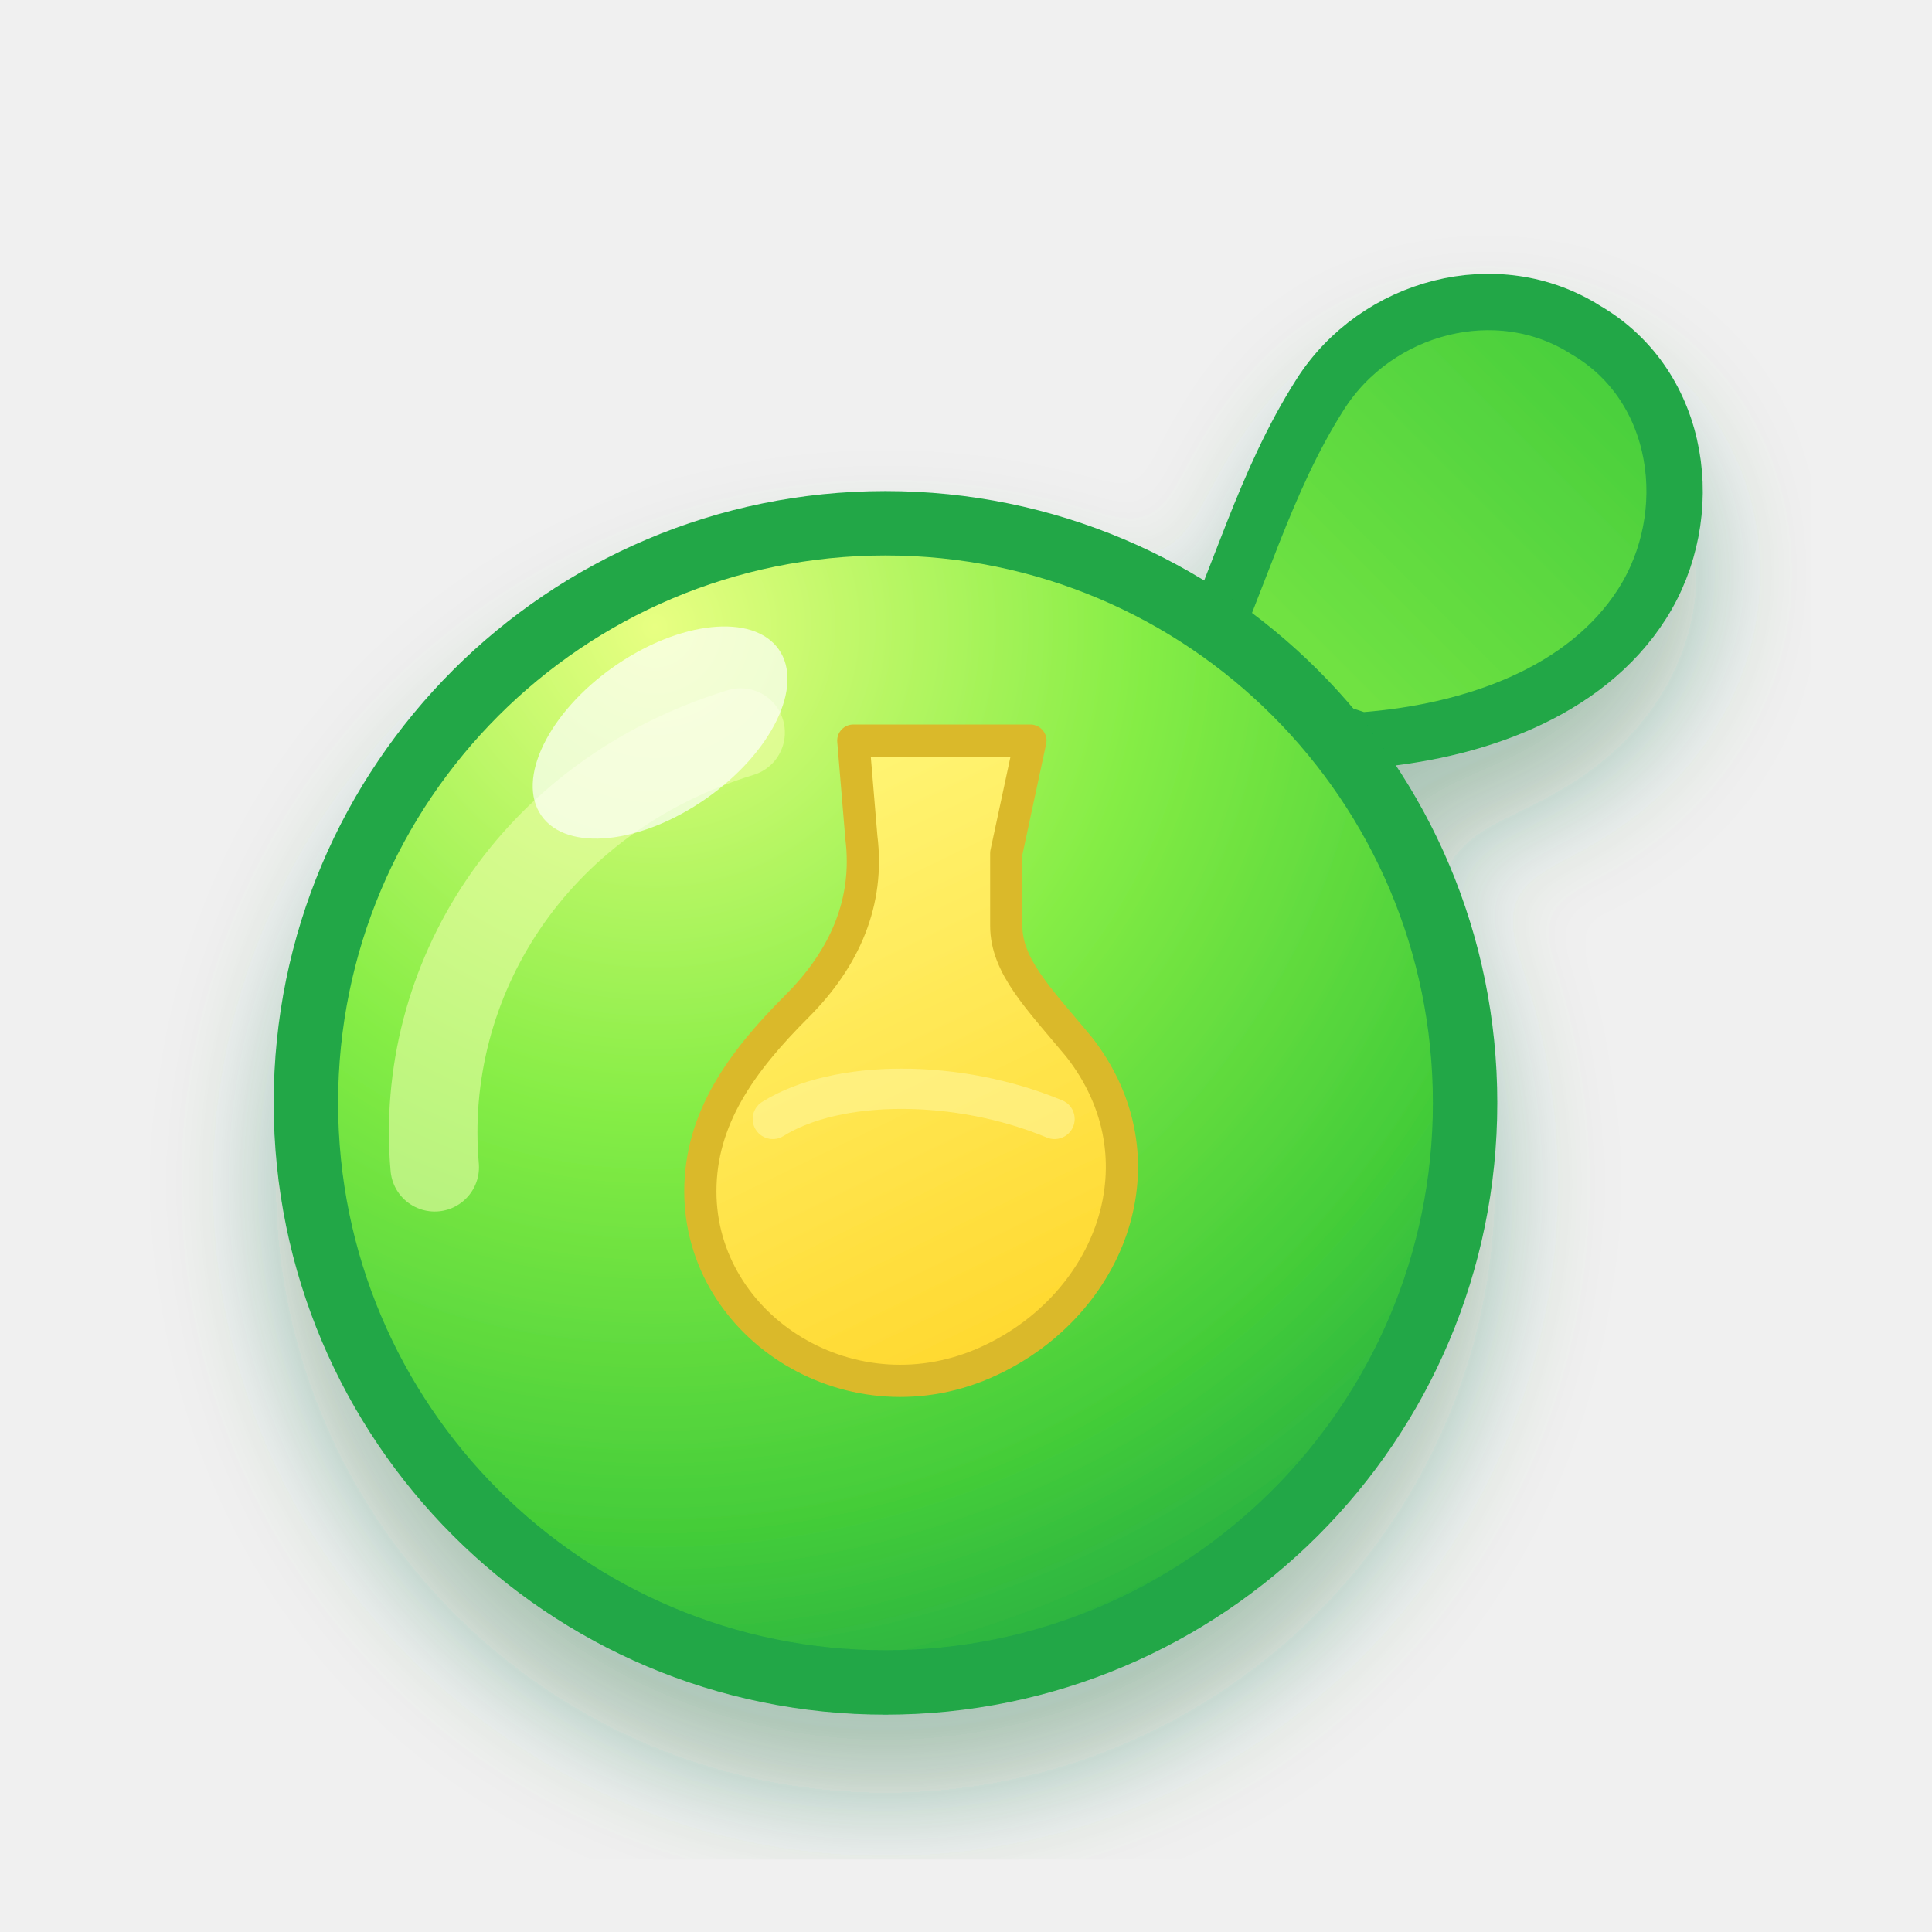
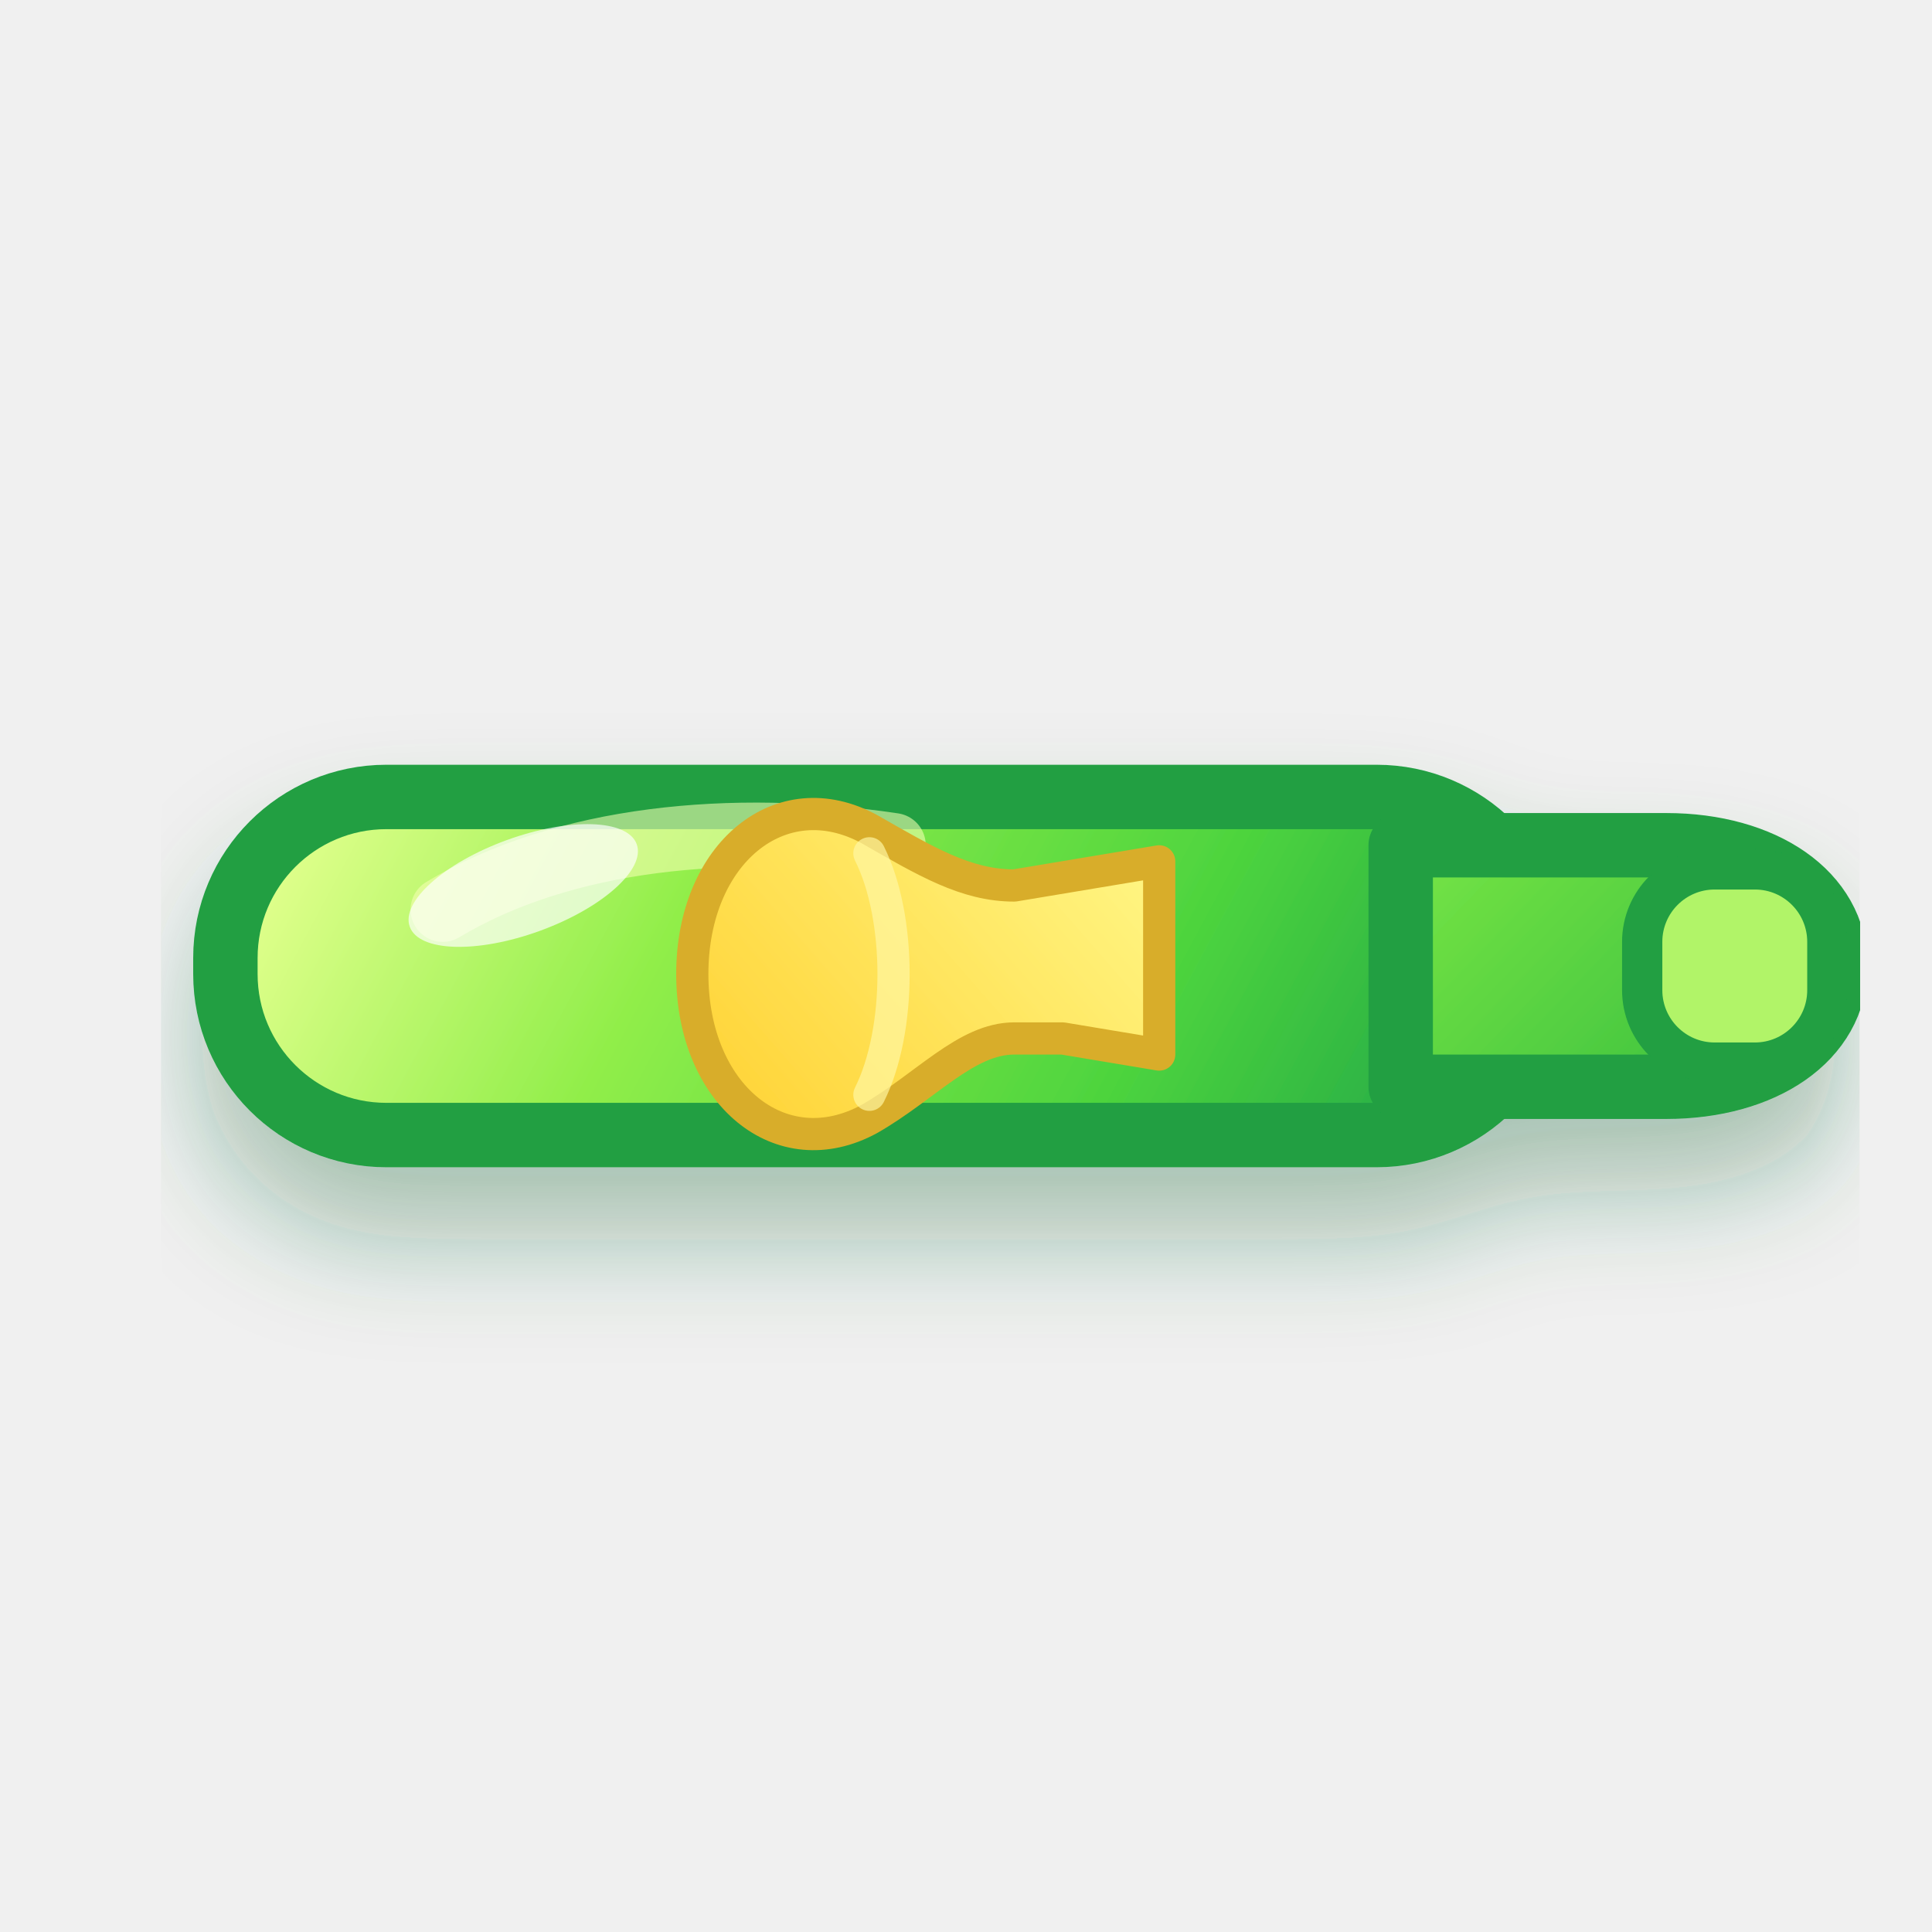
<svg xmlns="http://www.w3.org/2000/svg" viewBox="0 0 240 240" fill="none">
  <defs>
-     <radialGradient id="lime-body" cx="0" cy="0" r="1" gradientTransform="translate(82 78) rotate(52) scale(144)" gradientUnits="userSpaceOnUse">
-       <stop stop-color="#E8FF82" />
-       <stop offset=".42" stop-color="#85ED45" />
-       <stop offset=".78" stop-color="#43CC39" />
-       <stop offset="1" stop-color="#20A746" />
-     </radialGradient>
-     <linearGradient id="lime-neck" x1="143" y1="91" x2="194" y2="40" gradientUnits="userSpaceOnUse">
-       <stop stop-color="#80EA45" />
-       <stop offset="1" stop-color="#49CF3D" />
+     <linearGradient id="cannon-body" x1="46" y1="87" x2="173" y2="155" gradientUnits="userSpaceOnUse">
+       <stop stop-color="#DFFF8B" />
+       <stop offset=".32" stop-color="#91EE4A" />
+       <stop offset=".72" stop-color="#4DD43E" />
+       <stop offset="1" stop-color="#23A947" />
    </linearGradient>
-     <linearGradient id="bottle-mark" x1="96" y1="92" x2="133" y2="168" gradientUnits="userSpaceOnUse">
-       <stop stop-color="#FFF779" />
-       <stop offset="1" stop-color="#FFD72C" />
+     <linearGradient id="cannon-nozzle" x1="174" y1="95" x2="225" y2="144" gradientUnits="userSpaceOnUse">
+       <stop stop-color="#7FEA45" />
+       <stop offset="1" stop-color="#2EB83F" />
    </linearGradient>
-     <filter id="shadow" x="18" y="18" width="207" height="213" filterUnits="userSpaceOnUse">
-       <feDropShadow dx="0" dy="10" stdDeviation="7" flood-color="#176F40" flood-opacity=".34" />
+     <linearGradient id="bottle-mark" x1="100" y1="97" x2="141" y2="144" gradientUnits="userSpaceOnUse">
+       <stop stop-color="#FFF889" />
+       <stop offset="1" stop-color="#FFD53A" />
+     </linearGradient>
+     <filter id="shadow" x="20" y="72" width="211" height="105" filterUnits="userSpaceOnUse">
+       <feDropShadow dx="0" dy="9" stdDeviation="7" flood-color="#176F40" flood-opacity=".34" />
    </filter>
  </defs>
-   <g filter="url(#shadow)">
-     <path d="M148 85C154 72 157 60 164 49C171 38 186 34 197 41C209 48 211 64 204 75C197 86 183 91 169 92L148 85Z" fill="url(#lime-neck)" stroke="#20A747" stroke-width="7" stroke-linejoin="round" />
-     <circle cx="110" cy="137" r="72" fill="url(#lime-body)" stroke="#20A747" stroke-width="8" />
-     <path d="M92 91C66 99 52 122 54 145" stroke="#F2FFB0" stroke-width="11" stroke-linecap="round" opacity=".55" />
-     <ellipse cx="82" cy="91" rx="18" ry="10" transform="rotate(-35 82 91)" fill="white" opacity=".68" />
-     <path d="M106 92H128L125 106V115C125 120 129 124 134 130C145 144 138 162 123 169C106 177 87 165 87 148C87 139 92 132 99 125C105 119 108 112 107 104L106 92Z" fill="url(#bottle-mark)" stroke="#DAB92B" stroke-width="4" stroke-linejoin="round" />
-     <path d="M96 139C104 134 119 134 131 139" stroke="#FFF7A3" stroke-width="5" stroke-linecap="round" opacity=".55" />
+   <g id="pulse-chassis" filter="url(#shadow)" stroke-linejoin="round">
+     <rect x="28" y="99" width="163" height="42" rx="20" fill="url(#cannon-body)" stroke="#209F43" stroke-width="8" />
+     <path d="M174 105H207C219 105 228 111 228 120C228 129 219 135 207 135H174V105Z" fill="url(#cannon-nozzle)" stroke="#209F43" stroke-width="8" />
+     <rect x="204" y="108" width="23" height="24" rx="9" fill="#B1F468" stroke="#209F43" stroke-width="5" />
+     <path d="M55 113C70 104 91 102 111 105" stroke="#F4FFB1" stroke-width="8" stroke-linecap="round" opacity=".58" />
+     <ellipse cx="65" cy="110" rx="15" ry="6" transform="rotate(-20 65 110)" fill="white" opacity=".68" />
+     <path d="M107 96H131L129 108V114C129 120 135 125 139 132C145 143 136 154 121 154C106 154 97 143 103 132C107 125 110 120 110 114L107 96Z" transform="rotate(90 120 120)" fill="url(#bottle-mark)" stroke="#D8AD29" stroke-width="4" />
+     <path d="M106 132C114 128 128 128 136 132" transform="rotate(90 120 120)" stroke="#FFF7A4" stroke-width="4" stroke-linecap="round" opacity=".68" />
  </g>
</svg>
